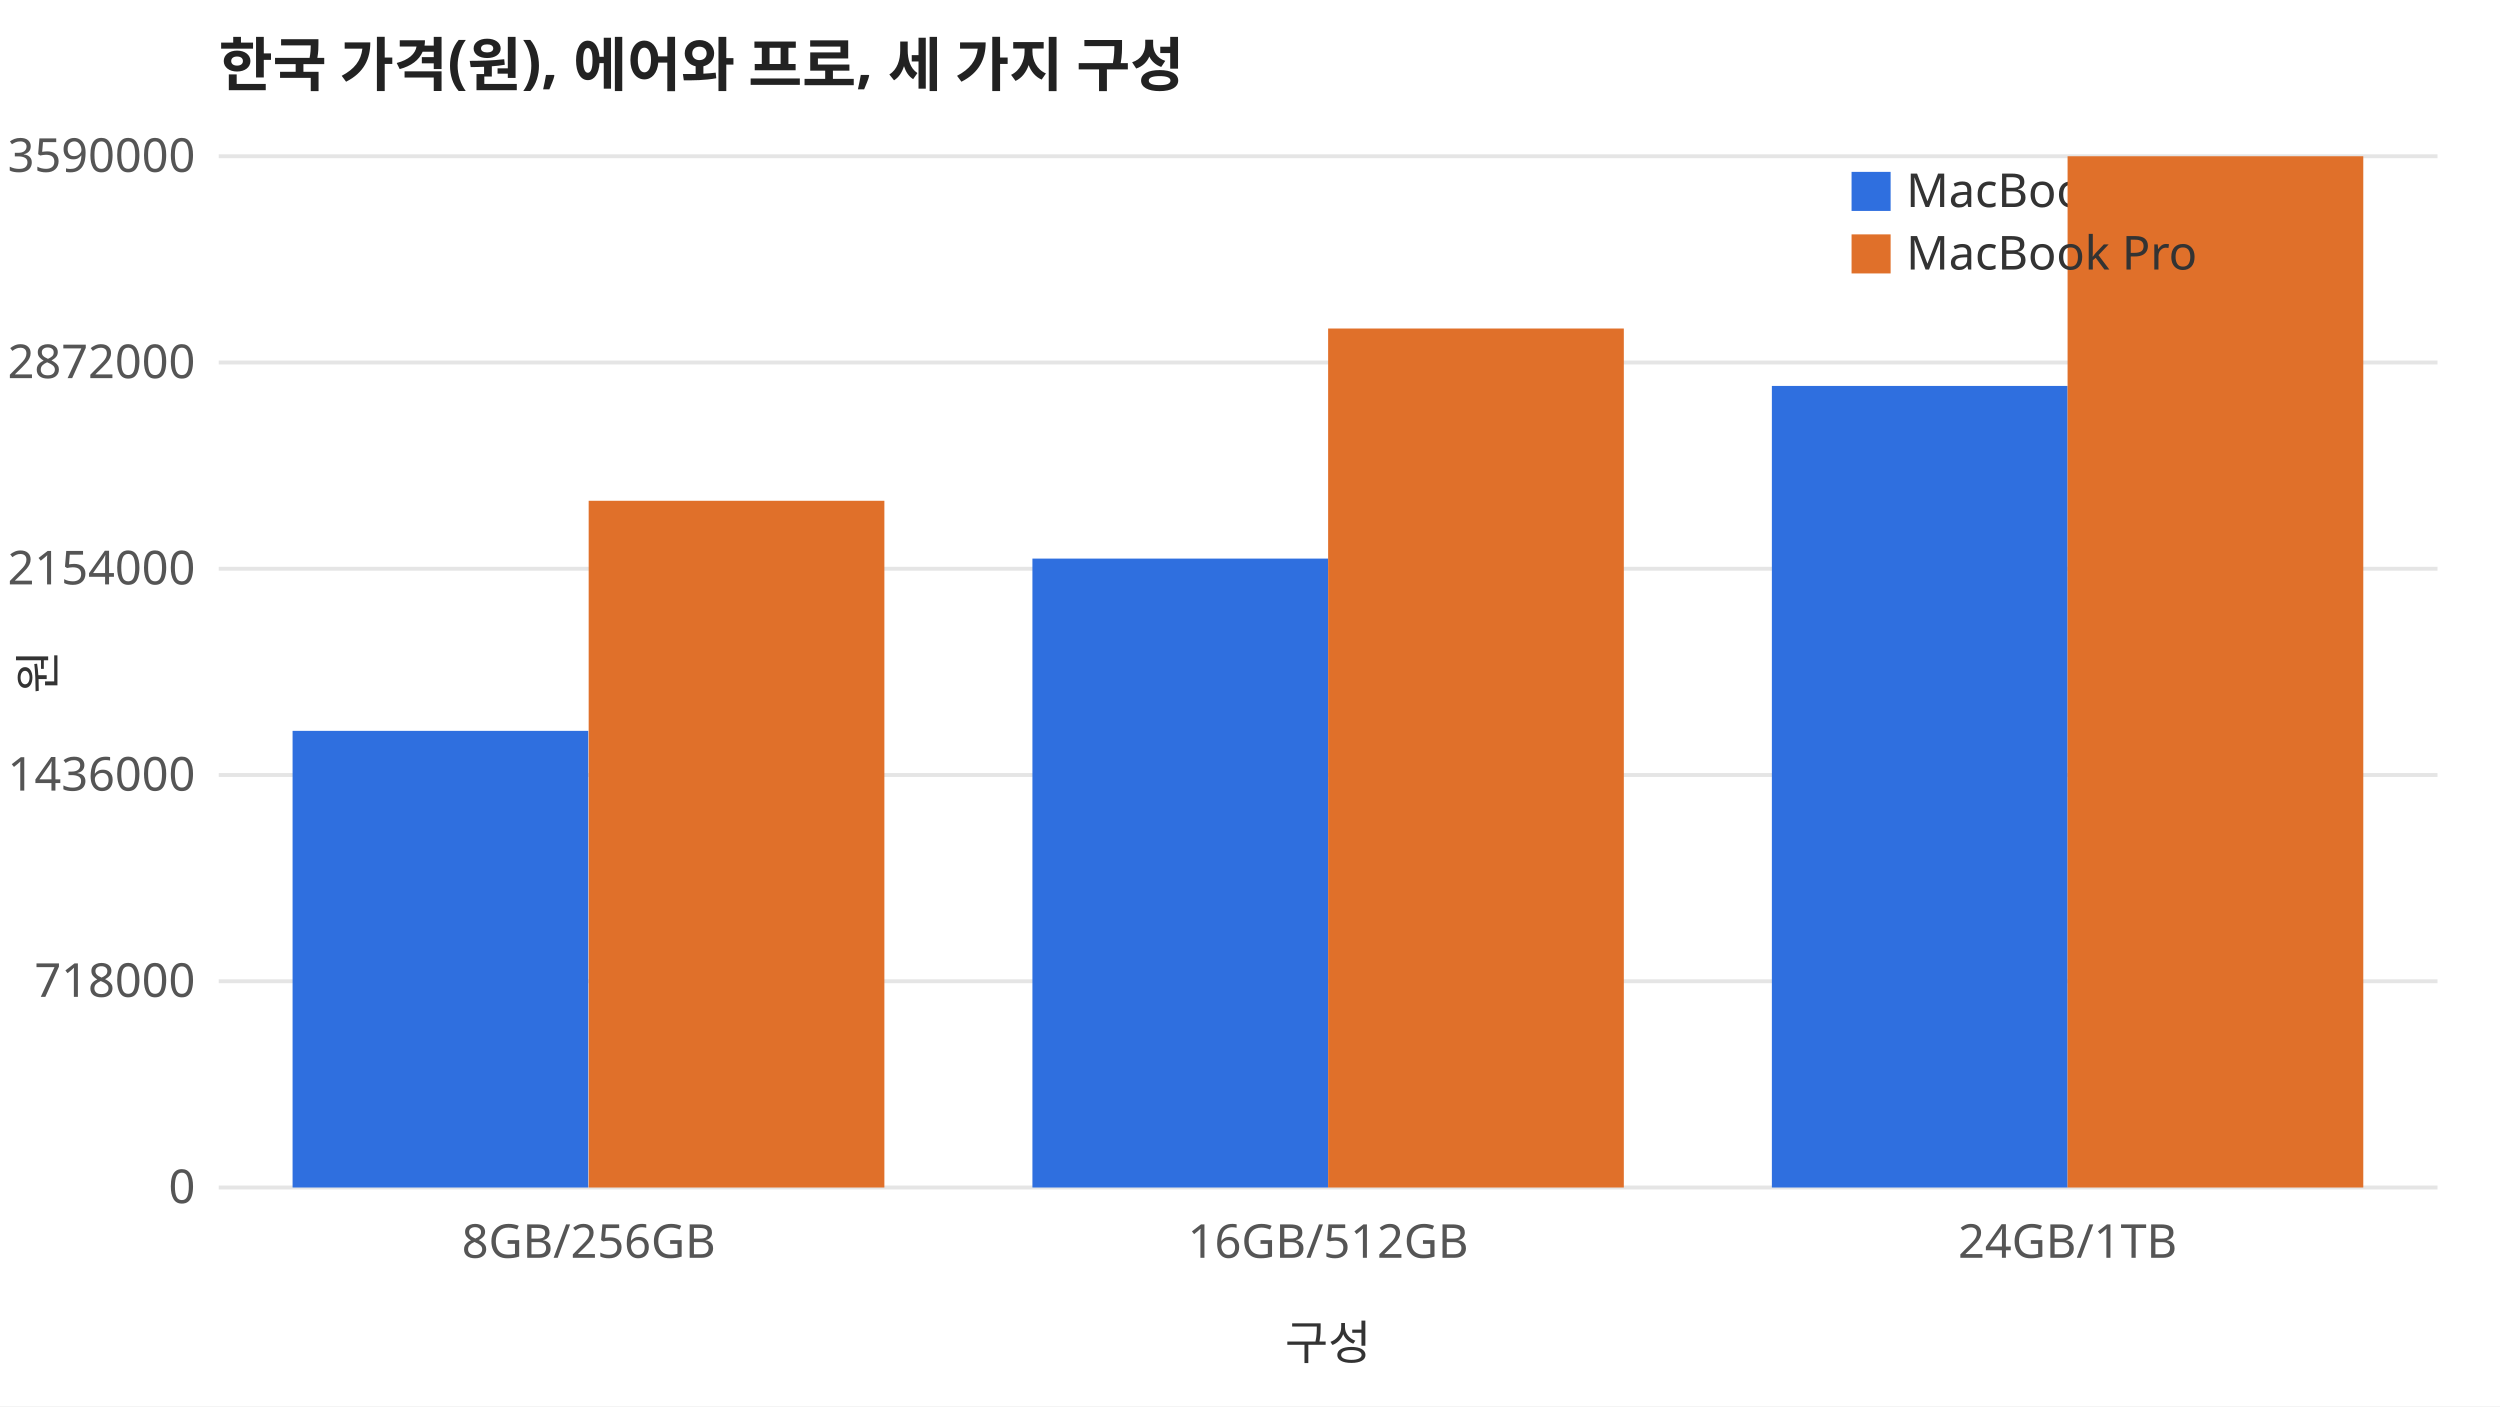
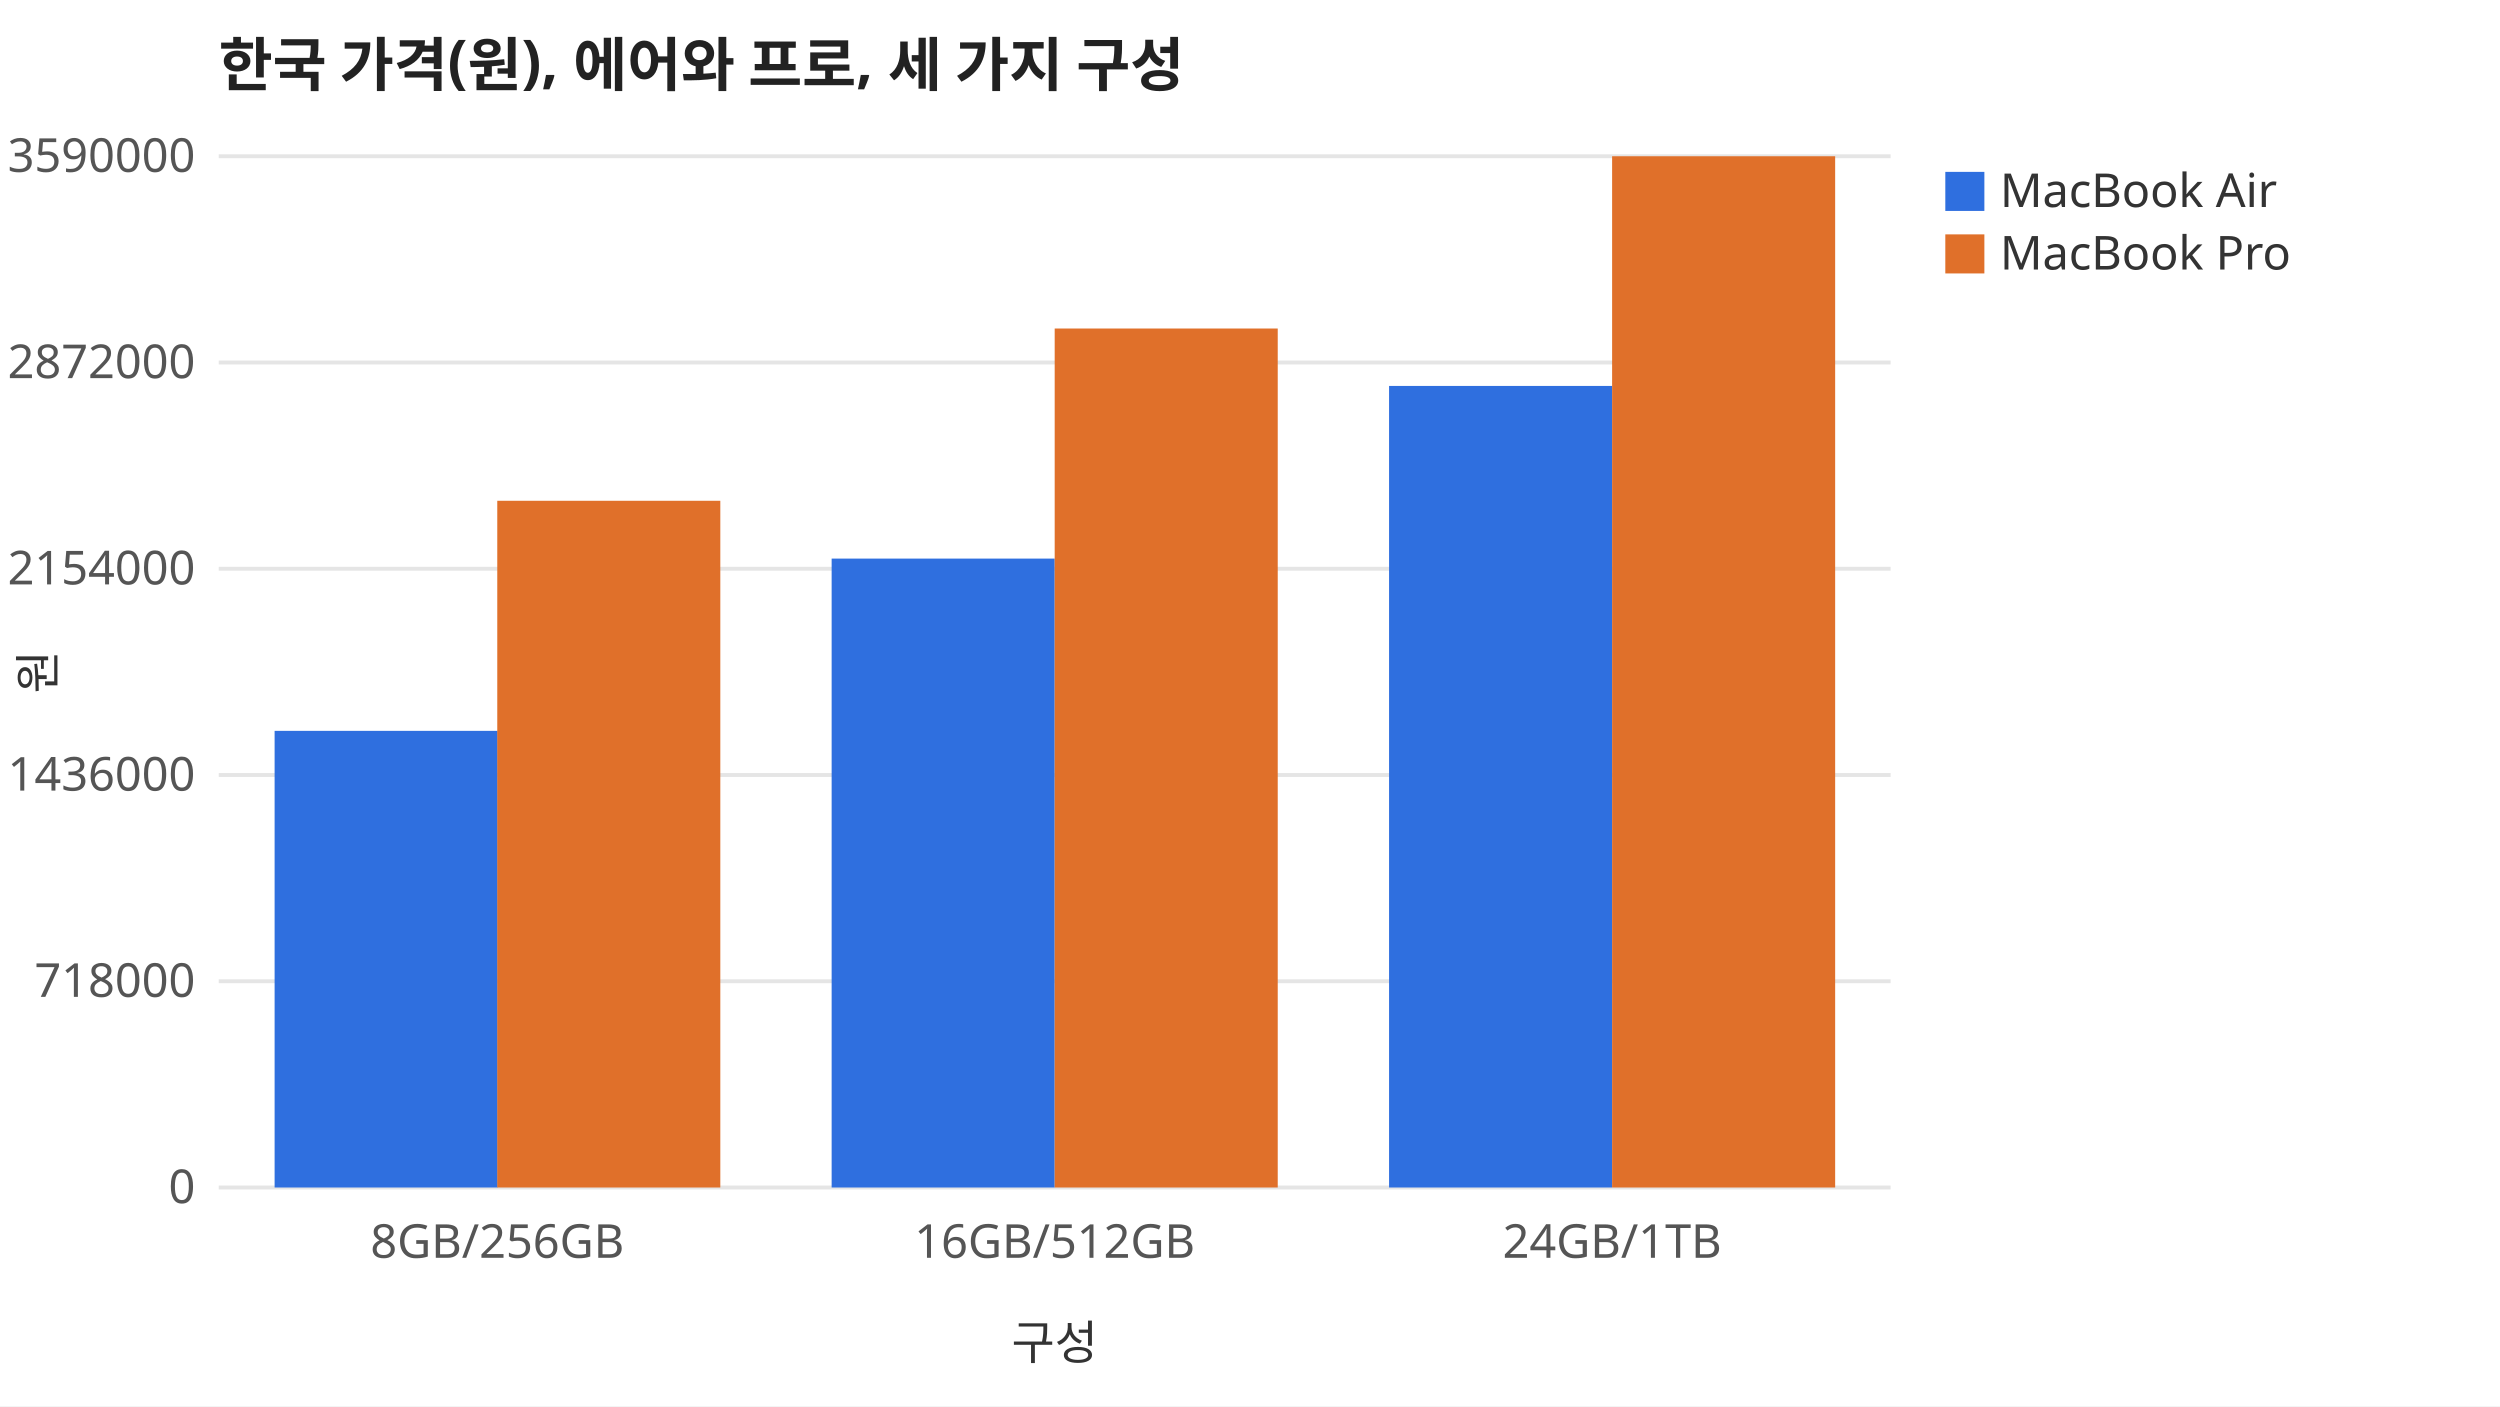
<svg xmlns="http://www.w3.org/2000/svg" viewBox="0 0 640 360" font-family="sans-serif" font-size="12">
  <rect width="640" height="360" fill="#ffffff" />
  <text x="56" y="22" font-size="15" font-weight="bold" fill="#222">한국 가격(원), 에어와 프로, 세 가지 구성</text>
-   <line x1="56" y1="304.0" x2="624" y2="304.0" stroke="#e5e5e5" />
+   <line x1="56" y1="304.0" x2="484" y2="304.0" stroke="#e5e5e5" />
  <text x="50" y="308.0" text-anchor="end" fill="#555">0</text>
-   <line x1="56" y1="251.2" x2="624" y2="251.2" stroke="#e5e5e5" />
+   <line x1="56" y1="251.2" x2="484" y2="251.2" stroke="#e5e5e5" />
  <text x="50" y="255.2" text-anchor="end" fill="#555">718000</text>
-   <line x1="56" y1="198.4" x2="624" y2="198.4" stroke="#e5e5e5" />
+   <line x1="56" y1="198.4" x2="484" y2="198.4" stroke="#e5e5e5" />
  <text x="50" y="202.4" text-anchor="end" fill="#555">1436000</text>
-   <line x1="56" y1="145.6" x2="624" y2="145.6" stroke="#e5e5e5" />
+   <line x1="56" y1="145.6" x2="484" y2="145.6" stroke="#e5e5e5" />
  <text x="50" y="149.6" text-anchor="end" fill="#555">2154000</text>
-   <line x1="56" y1="92.8" x2="624" y2="92.8" stroke="#e5e5e5" />
+   <line x1="56" y1="92.8" x2="484" y2="92.8" stroke="#e5e5e5" />
  <text x="50" y="96.8" text-anchor="end" fill="#555">2872000</text>
-   <line x1="56" y1="40.0" x2="624" y2="40.0" stroke="#e5e5e5" />
+   <line x1="56" y1="40.0" x2="484" y2="40.0" stroke="#e5e5e5" />
  <text x="50" y="44.0" text-anchor="end" fill="#555">3590000</text>
-   <text x="150.7" y="322" text-anchor="middle" fill="#555">8GB/256GB</text>
-   <text x="340.0" y="322" text-anchor="middle" fill="#555">16GB/512GB</text>
-   <text x="529.3" y="322" text-anchor="middle" fill="#555">24GB/1TB</text>
-   <text x="340.0" y="348" text-anchor="middle" fill="#333">구성</text>
+   <text x="127.3" y="322" text-anchor="middle" fill="#555">8GB/256GB</text>
+   <text x="270.0" y="322" text-anchor="middle" fill="#555">16GB/512GB</text>
+   <text x="412.7" y="322" text-anchor="middle" fill="#555">24GB/1TB</text>
+   <text x="270.0" y="348" text-anchor="middle" fill="#333">구성</text>
  <text x="14" y="172.0" text-anchor="middle" fill="#333" transform="rotate(-90 14 172.0)">원</text>
-   <rect x="74.9" y="187.1" width="75.7" height="116.9" fill="#2f6fdf" />
-   <rect x="264.3" y="143.0" width="75.7" height="161.0" fill="#2f6fdf" />
-   <rect x="453.6" y="98.8" width="75.7" height="205.2" fill="#2f6fdf" />
-   <rect x="474" y="44" width="10" height="10" fill="#2f6fdf" />
-   <text x="488" y="53" fill="#333">MacBook Air</text>
-   <rect x="150.7" y="128.2" width="75.7" height="175.8" fill="#e0702a" />
-   <rect x="340.0" y="84.1" width="75.7" height="219.9" fill="#e0702a" />
-   <rect x="529.3" y="40.0" width="75.7" height="264.0" fill="#e0702a" />
-   <rect x="474" y="60" width="10" height="10" fill="#e0702a" />
-   <text x="488" y="69" fill="#333">MacBook Pro</text>
+   <rect x="70.3" y="187.1" width="57.1" height="116.9" fill="#2f6fdf" />
+   <rect x="212.9" y="143.0" width="57.1" height="161.0" fill="#2f6fdf" />
+   <rect x="355.6" y="98.8" width="57.1" height="205.2" fill="#2f6fdf" />
+   <rect x="127.3" y="128.2" width="57.1" height="175.8" fill="#e0702a" />
+   <rect x="270.0" y="84.1" width="57.1" height="219.9" fill="#e0702a" />
+   <rect x="412.7" y="40.0" width="57.1" height="264.0" fill="#e0702a" />
+   <rect x="498" y="44" width="10" height="10" fill="#2f6fdf" />
+   <text x="512" y="53" fill="#333">MacBook Air</text>
+   <rect x="498" y="60" width="10" height="10" fill="#e0702a" />
+   <text x="512" y="69" fill="#333">MacBook Pro</text>
</svg>
